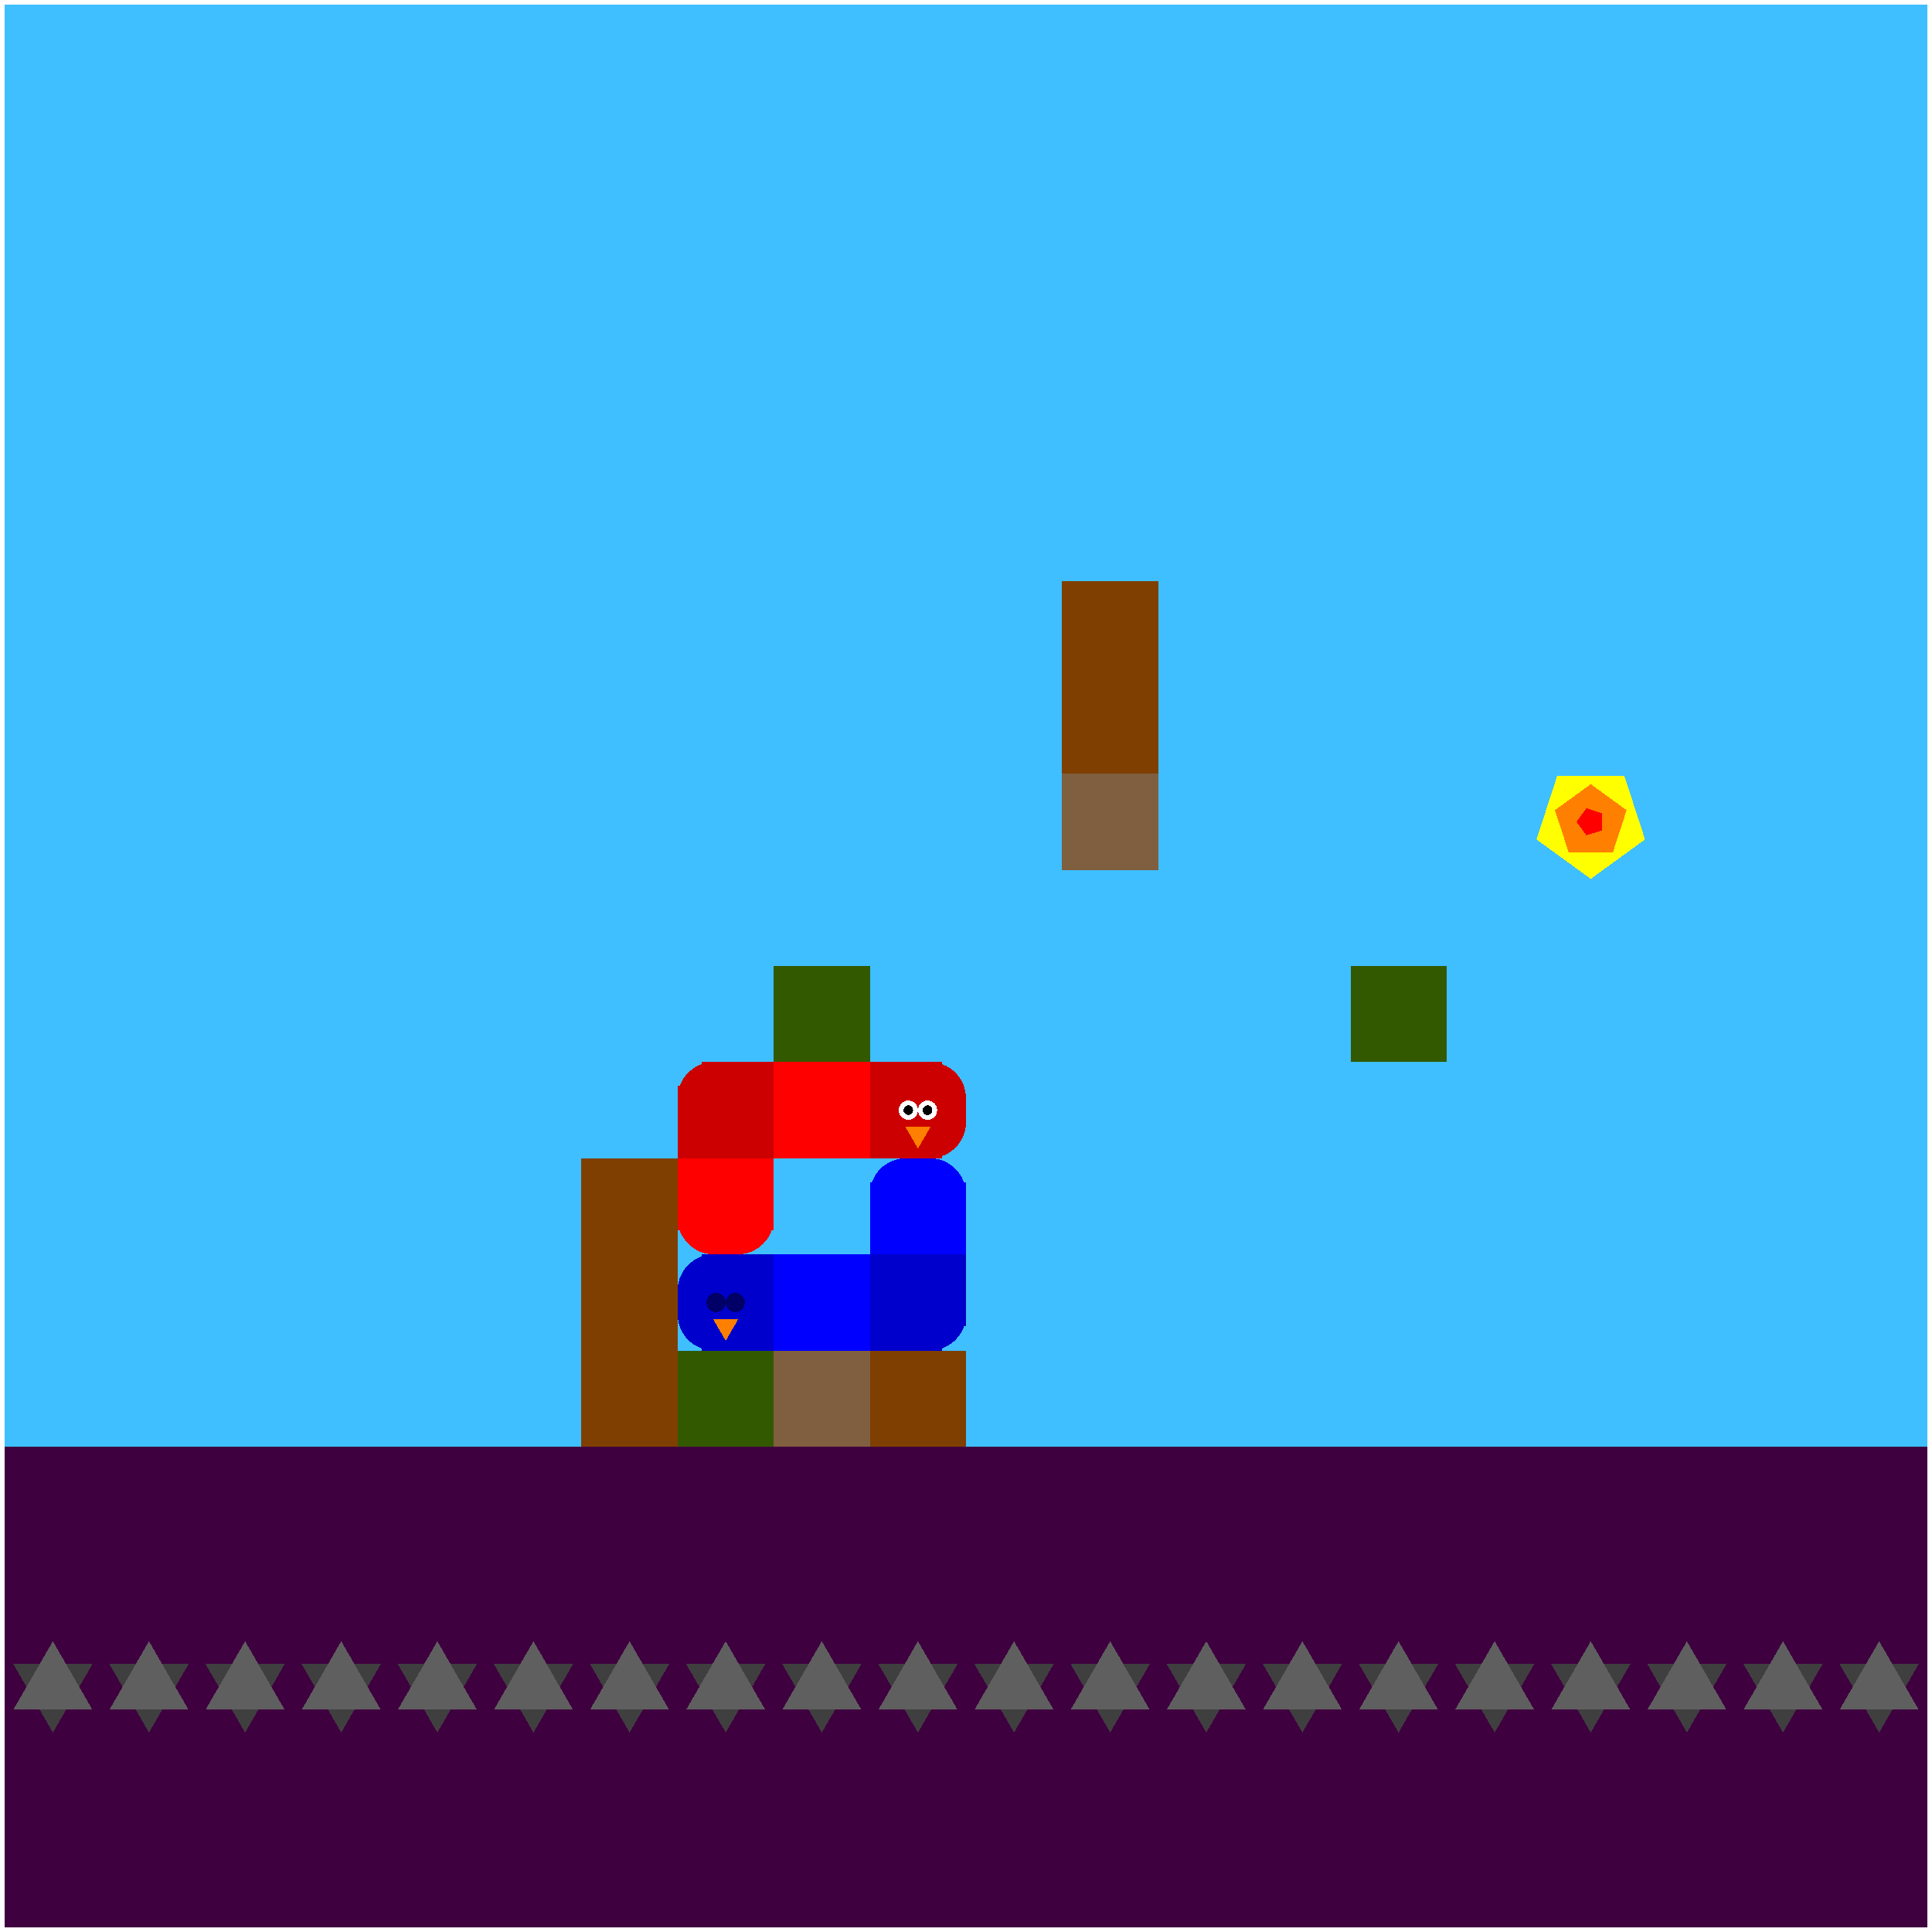
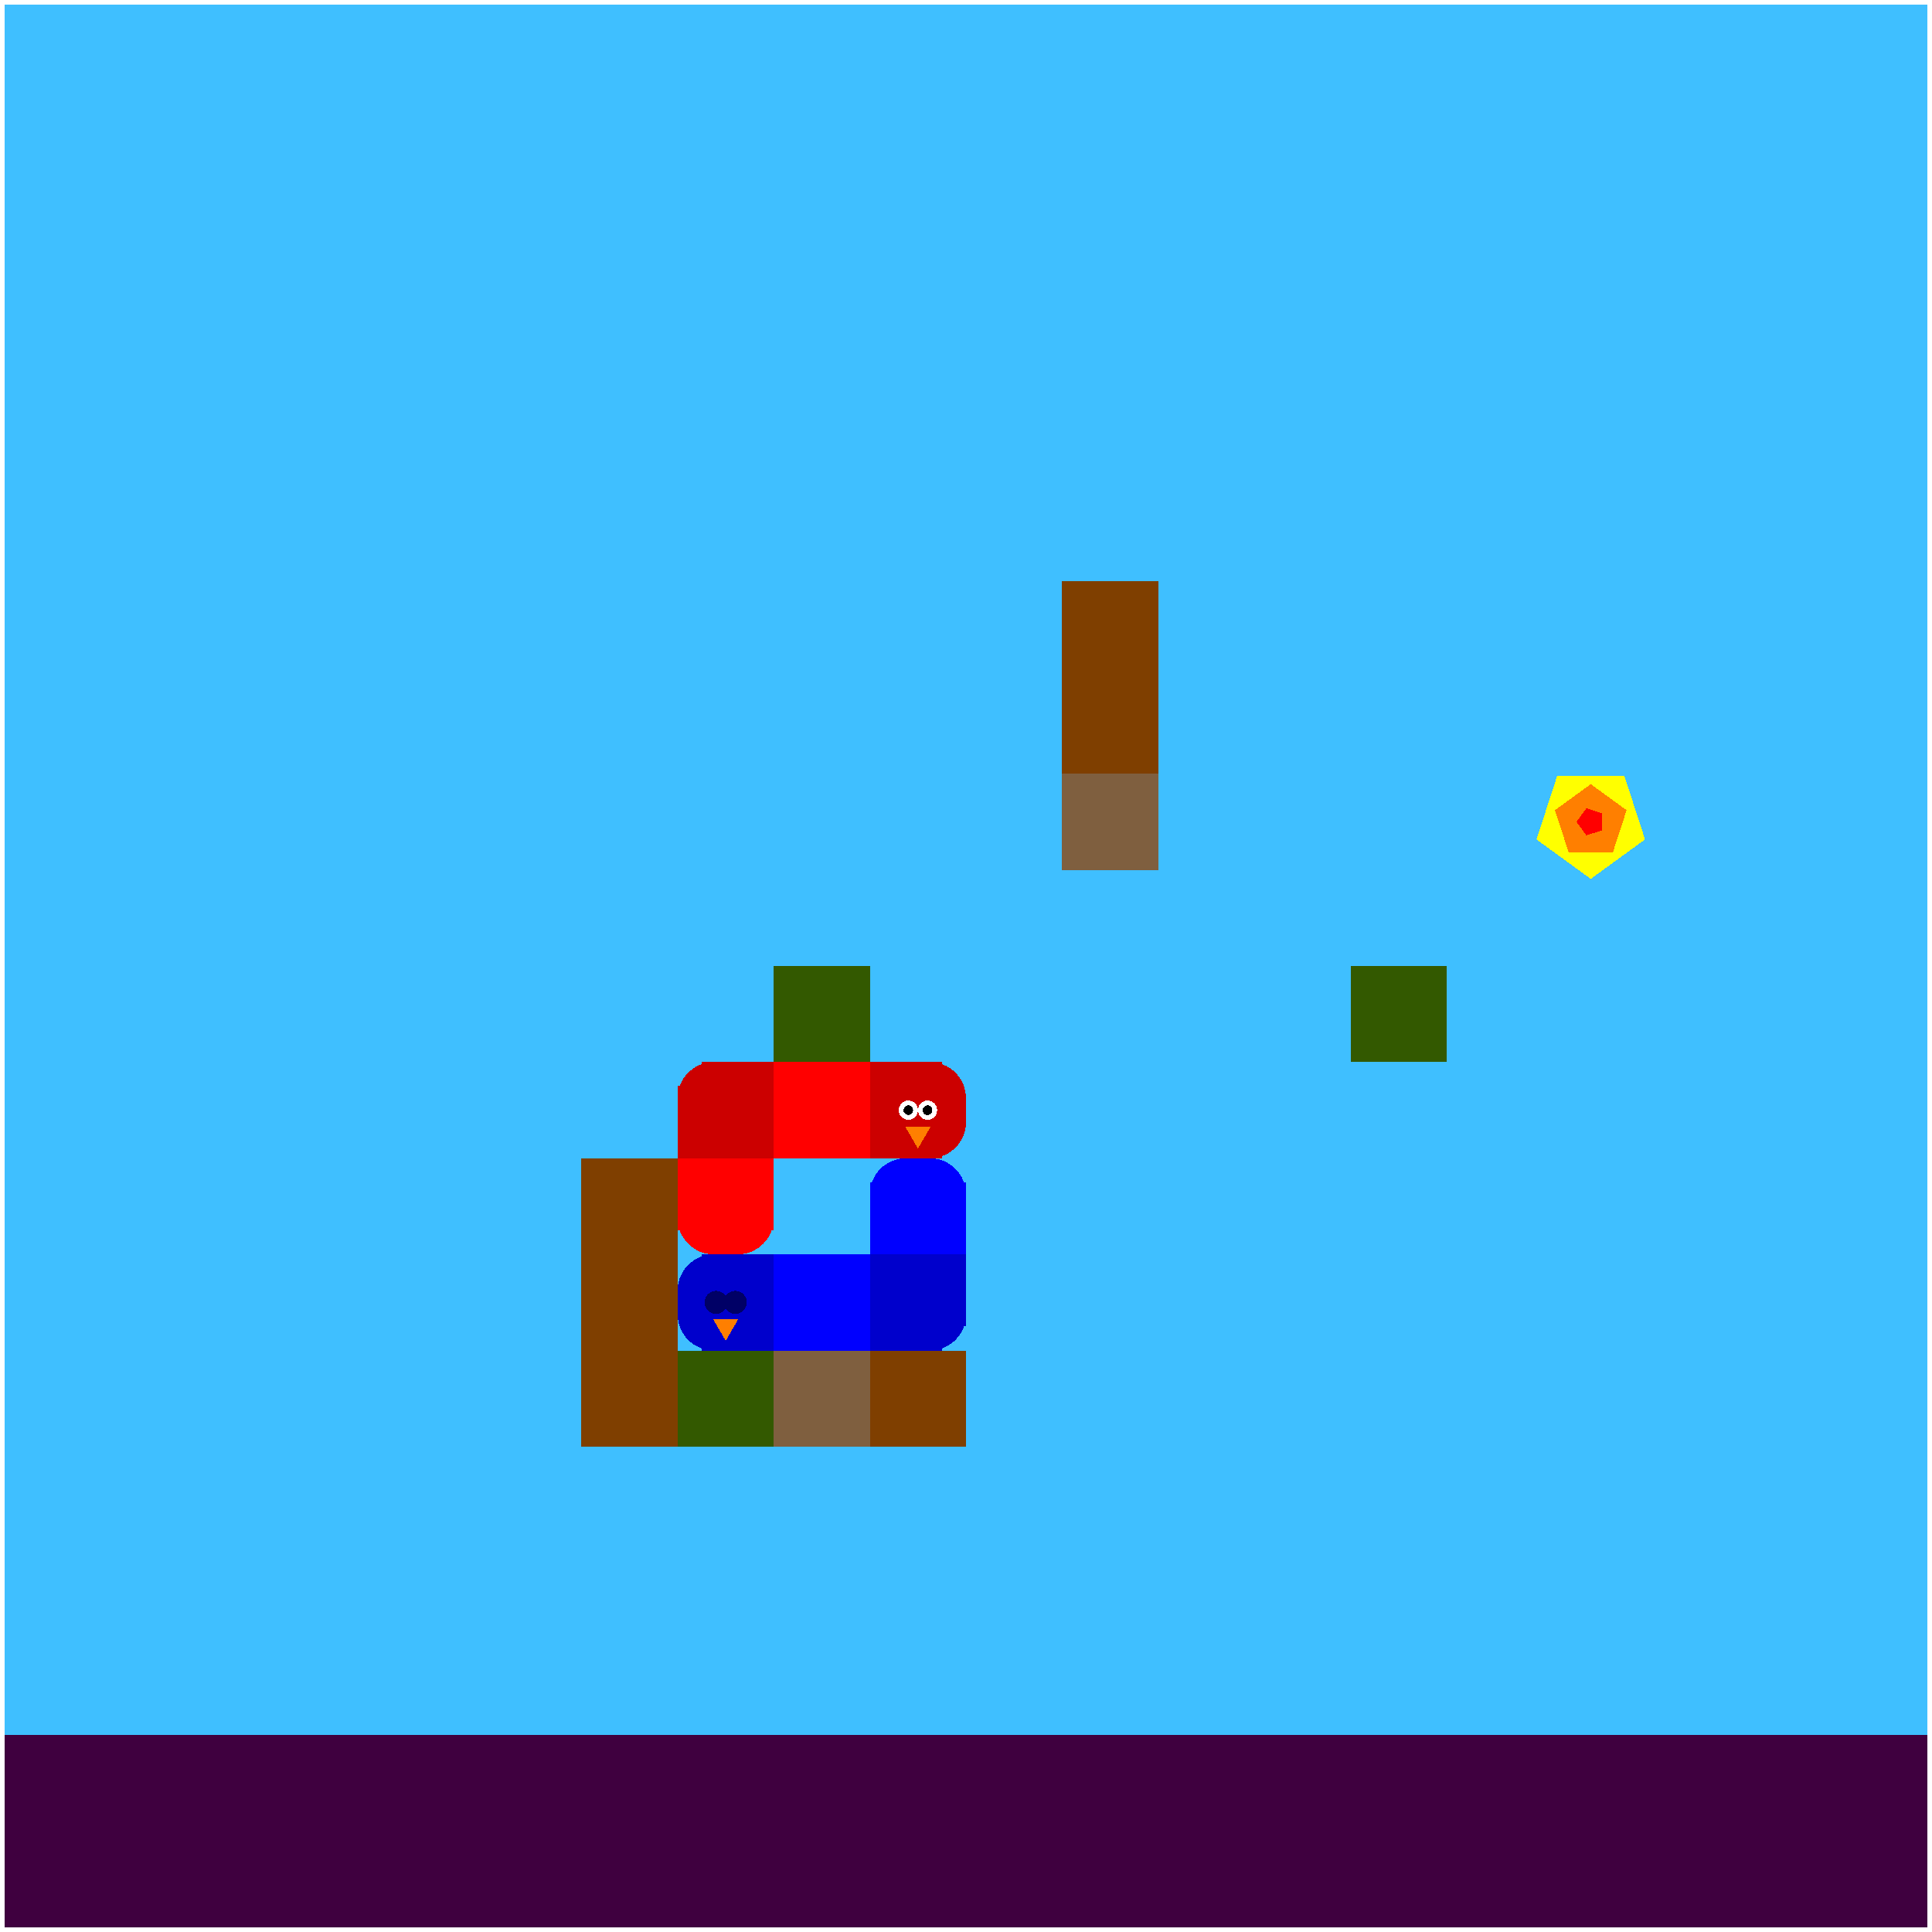
<svg xmlns="http://www.w3.org/2000/svg" version="1.1" width="403" height="403" viewBox="-1 -1 402 402" preserveAspectRatio="none" shape-rendering="crispEdges">
-   <rect x="0" y="0" width="400" height="300" style="fill:rgb(63,191,255);" />
-   <rect x="0" y="300" width="400" height="100" style="fill:rgb(63,0,63);" />
-   <polygon points="10,359.5 18.227,345.25 1.773,345.25 10,359.5 " style="fill:rgb(63,63,63)" />
-   <polygon points="18.227,354.75 10,340.5 1.773,354.75 18.227,354.75 " style="fill:rgb(95,95,95)" />
-   <polygon points="30,359.5 38.227,345.25 21.773,345.25 30,359.5 " style="fill:rgb(63,63,63)" />
-   <polygon points="38.227,354.75 30,340.5 21.773,354.75 38.227,354.75 " style="fill:rgb(95,95,95)" />
-   <polygon points="50,359.5 58.227,345.25 41.773,345.25 50,359.5 " style="fill:rgb(63,63,63)" />
-   <polygon points="58.227,354.75 50,340.5 41.773,354.75 58.227,354.75 " style="fill:rgb(95,95,95)" />
-   <polygon points="70,359.5 78.227,345.25 61.773,345.25 70,359.5 " style="fill:rgb(63,63,63)" />
-   <polygon points="78.227,354.75 70,340.5 61.773,354.75 78.227,354.75 " style="fill:rgb(95,95,95)" />
-   <polygon points="90,359.5 98.227,345.25 81.773,345.25 90,359.5 " style="fill:rgb(63,63,63)" />
-   <polygon points="98.227,354.75 90,340.5 81.773,354.75 98.227,354.75 " style="fill:rgb(95,95,95)" />
-   <polygon points="110,359.5 118.227,345.25 101.773,345.25 110,359.5 " style="fill:rgb(63,63,63)" />
-   <polygon points="118.227,354.75 110,340.5 101.773,354.75 118.227,354.75 " style="fill:rgb(95,95,95)" />
+   <rect x="0" y="0" width="400" height="400" style="fill:rgb(63,191,255);" />
+   <rect x="0" y="360" width="400" height="40" style="fill:rgb(63,0,63);" />
  <g style="fill:rgb(127,63,0);">
    <rect x="120" y="240" width="20" height="20" />
    <rect x="120" y="260" width="20" height="20" />
    <rect x="120" y="280" width="20" height="20" />
  </g>
-   <polygon points="130,359.5 138.227,345.25 121.773,345.25 130,359.5 " style="fill:rgb(63,63,63)" />
-   <polygon points="138.227,354.75 130,340.5 121.773,354.75 138.227,354.75 " style="fill:rgb(95,95,95)" />
-   <rect x="140" y="280" width="20" height="20" style="fill:rgb(51,89,0);" />
-   <polygon points="150,359.5 158.227,345.25 141.773,345.25 150,359.5 " style="fill:rgb(63,63,63)" />
-   <polygon points="158.227,354.75 150,340.5 141.773,354.75 158.227,354.75 " style="fill:rgb(95,95,95)" />
-   <rect x="160" y="200" width="20" height="20" style="fill:rgb(51,89,0);" />
+   <g style="fill:rgb(51,89,0);">
+     <rect x="140" y="280" width="20" height="20" />
+     <rect x="160" y="200" width="20" height="20" />
+   </g>
  <rect x="160" y="280" width="20" height="20" style="fill:rgb(127,95,63);" />
-   <polygon points="170,359.5 178.227,345.25 161.773,345.25 170,359.5 " style="fill:rgb(63,63,63)" />
-   <polygon points="178.227,354.75 170,340.5 161.773,354.75 178.227,354.75 " style="fill:rgb(95,95,95)" />
-   <rect x="180" y="280" width="20" height="20" style="fill:rgb(127,63,0);" />
-   <polygon points="190,359.5 198.227,345.25 181.773,345.25 190,359.5 " style="fill:rgb(63,63,63)" />
-   <polygon points="198.227,354.75 190,340.5 181.773,354.75 198.227,354.75 " style="fill:rgb(95,95,95)" />
-   <polygon points="210,359.5 218.227,345.25 201.773,345.25 210,359.5 " style="fill:rgb(63,63,63)" />
-   <polygon points="218.227,354.75 210,340.5 201.773,354.75 218.227,354.75 " style="fill:rgb(95,95,95)" />
  <g style="fill:rgb(127,63,0);">
+     <rect x="180" y="280" width="20" height="20" />
    <rect x="220" y="120" width="20" height="20" />
    <rect x="220" y="140" width="20" height="20" />
  </g>
  <rect x="220" y="160" width="20" height="20" style="fill:rgb(127,95,63);" />
-   <polygon points="230,359.5 238.227,345.25 221.773,345.25 230,359.5 " style="fill:rgb(63,63,63)" />
-   <polygon points="238.227,354.75 230,340.5 221.773,354.75 238.227,354.75 " style="fill:rgb(95,95,95)" />
-   <polygon points="250,359.5 258.227,345.25 241.773,345.25 250,359.5 " style="fill:rgb(63,63,63)" />
-   <polygon points="258.227,354.75 250,340.5 241.773,354.75 258.227,354.75 " style="fill:rgb(95,95,95)" />
-   <polygon points="270,359.5 278.227,345.25 261.773,345.25 270,359.5 " style="fill:rgb(63,63,63)" />
-   <polygon points="278.227,354.75 270,340.5 261.773,354.75 278.227,354.75 " style="fill:rgb(95,95,95)" />
  <rect x="280" y="200" width="20" height="20" style="fill:rgb(51,89,0);" />
-   <polygon points="290,359.5 298.227,345.25 281.773,345.25 290,359.5 " style="fill:rgb(63,63,63)" />
-   <polygon points="298.227,354.75 290,340.5 281.773,354.75 298.227,354.75 " style="fill:rgb(95,95,95)" />
-   <polygon points="310,359.5 318.227,345.25 301.773,345.25 310,359.5 " style="fill:rgb(63,63,63)" />
-   <polygon points="318.227,354.75 310,340.5 301.773,354.75 318.227,354.75 " style="fill:rgb(95,95,95)" />
-   <polygon points="330,179.5 339.035,172.936 335.584,162.314 324.416,162.314 320.965,172.936 330,179.5 " style="fill:rgb(255,255,0)" />
-   <polygon points="333.685,175.073 335.963,168.062 330,163.73 324.037,168.062 326.315,175.073 333.685,175.073 " style="fill:rgb(255,127,0)" />
-   <polygon points="331.921,171.396 331.921,168.604 329.266,167.741 327.625,170 329.266,172.259 331.921,171.396 " style="fill:rgb(255,0,0)" />
-   <polygon points="330,359.5 338.227,345.25 321.773,345.25 330,359.5 " style="fill:rgb(63,63,63)" />
-   <polygon points="338.227,354.75 330,340.5 321.773,354.75 338.227,354.75 " style="fill:rgb(95,95,95)" />
-   <polygon points="350,359.5 358.227,345.25 341.773,345.25 350,359.5 " style="fill:rgb(63,63,63)" />
-   <polygon points="358.227,354.75 350,340.5 341.773,354.75 358.227,354.75 " style="fill:rgb(95,95,95)" />
-   <polygon points="370,359.5 378.227,345.25 361.773,345.25 370,359.5 " style="fill:rgb(63,63,63)" />
-   <polygon points="378.227,354.75 370,340.5 361.773,354.75 378.227,354.75 " style="fill:rgb(95,95,95)" />
-   <polygon points="390,359.5 398.227,345.25 381.773,345.25 390,359.5 " style="fill:rgb(63,63,63)" />
-   <polygon points="398.227,354.75 390,340.5 381.773,354.75 398.227,354.75 " style="fill:rgb(95,95,95)" />
-   <polygon points="330,181.875 341.294,173.67 336.98,160.393 323.02,160.393 318.706,173.67 330,181.875 " style="fill:rgb(255,255,0)" />
-   <polygon points="334.607,176.341 337.454,167.578 330,162.162 322.546,167.578 325.393,176.341 334.607,176.341 " style="fill:rgb(255,127,0)" />
-   <polygon points="332.402,171.745 332.402,168.255 329.083,167.177 327.031,170 329.083,172.823 332.402,171.745 " style="fill:rgb(255,0,0)" />
-   <g style="fill:rgb(204,0,0);">
-     <rect x="180" y="227.5" width="20" height="5" />
-     <rect x="187.5" y="220" width="5" height="20" />
-     <rect x="180" y="220" width="15" height="15" />
-     <rect x="180" y="225" width="15" height="15" />
-   </g>
-   <circle cx="192.5" cy="227.5" r="7.5" style="fill:rgb(204,0,0);stroke-width:1" />
-   <circle cx="192.5" cy="232.5" r="7.5" style="fill:rgb(204,0,0);stroke-width:1" />
-   <circle cx="192" cy="230" r="2" style="fill:rgb(255,255,255);stroke-width:1" />
-   <circle cx="192" cy="230" r="1" style="fill:rgb(0,0,0);stroke-width:1" />
-   <circle cx="188" cy="230" r="2" style="fill:rgb(255,255,255);stroke-width:1" />
-   <circle cx="188" cy="230" r="1" style="fill:rgb(0,0,0);stroke-width:1" />
-   <polygon points="187.402,233.5 190,238 192.598,233.5 187.402,233.5 " style="fill:rgb(255,127,0)" />
  <g style="fill:rgb(255,0,0);">
    <rect x="160" y="227.5" width="20" height="5" />
    <rect x="167.5" y="220" width="5" height="20" />
    <rect x="160" y="220" width="15" height="15" />
    <rect x="160" y="225" width="15" height="15" />
    <rect x="165" y="220" width="15" height="15" />
    <rect x="165" y="225" width="15" height="15" />
  </g>
  <g style="fill:rgb(204,0,0);">
    <rect x="140" y="227.5" width="20" height="5" />
    <rect x="147.5" y="220" width="5" height="20" />
  </g>
  <circle cx="147.5" cy="227.5" r="7.5" style="fill:rgb(204,0,0);stroke-width:1" />
  <g style="fill:rgb(204,0,0);">
    <rect x="140" y="225" width="15" height="15" />
    <rect x="145" y="220" width="15" height="15" />
    <rect x="145" y="225" width="15" height="15" />
  </g>
  <g style="fill:rgb(255,0,0);">
    <rect x="140" y="247.5" width="20" height="5" />
    <rect x="147.5" y="240" width="5" height="20" />
    <rect x="140" y="240" width="15" height="15" />
  </g>
  <circle cx="147.5" cy="252.5" r="7.5" style="fill:rgb(255,0,0);stroke-width:1" />
  <rect x="145" y="240" width="15" height="15" style="fill:rgb(255,0,0);" />
  <circle cx="152.5" cy="252.5" r="7.5" style="fill:rgb(255,0,0);stroke-width:1" />
-   <g style="fill:rgb(0,0,204);">
-     <rect x="140" y="267.5" width="20" height="5" />
-     <rect x="147.5" y="260" width="5" height="20" />
+   <g style="fill:rgb(204,0,0);">
+     <rect x="180" y="227.5" width="20" height="5" />
+     <rect x="187.5" y="220" width="5" height="20" />
+     <rect x="180" y="220" width="15" height="15" />
+     <rect x="180" y="225" width="15" height="15" />
  </g>
-   <circle cx="147.5" cy="267.5" r="7.5" style="fill:rgb(0,0,204);stroke-width:1" />
-   <circle cx="147.5" cy="272.5" r="7.5" style="fill:rgb(0,0,204);stroke-width:1" />
-   <g style="fill:rgb(0,0,204);">
-     <rect x="145" y="260" width="15" height="15" />
-     <rect x="145" y="265" width="15" height="15" />
-   </g>
-   <circle cx="152" cy="270" r="2" style="fill:rgb(0,0,102);stroke-width:1" />
-   <circle cx="148" cy="270" r="2" style="fill:rgb(0,0,102);stroke-width:1" />
-   <polygon points="147.402,273.5 150,278 152.598,273.5 147.402,273.5 " style="fill:rgb(255,127,0)" />
+   <circle cx="192.5" cy="227.5" r="7.5" style="fill:rgb(204,0,0);stroke-width:1" />
+   <circle cx="192.5" cy="232.5" r="7.5" style="fill:rgb(204,0,0);stroke-width:1" />
+   <circle cx="192" cy="230" r="2" style="fill:rgb(255,255,255);stroke-width:1" />
+   <circle cx="188" cy="230" r="2" style="fill:rgb(255,255,255);stroke-width:1" />
+   <circle cx="192" cy="230" r="1" style="fill:rgb(0,0,0);stroke-width:1" />
+   <circle cx="188" cy="230" r="1" style="fill:rgb(0,0,0);stroke-width:1" />
+   <polygon points="187.402,233.5 190,238 192.598,233.5 187.402,233.5 " style="fill:rgb(255,127,0)" />
  <g style="fill:rgb(0,0,255);">
    <rect x="160" y="267.5" width="20" height="5" />
    <rect x="167.5" y="260" width="5" height="20" />
    <rect x="160" y="260" width="15" height="15" />
    <rect x="160" y="265" width="15" height="15" />
    <rect x="165" y="260" width="15" height="15" />
    <rect x="165" y="265" width="15" height="15" />
  </g>
  <g style="fill:rgb(0,0,204);">
    <rect x="180" y="267.5" width="20" height="5" />
    <rect x="187.5" y="260" width="5" height="20" />
    <rect x="180" y="260" width="15" height="15" />
    <rect x="180" y="265" width="15" height="15" />
    <rect x="185" y="260" width="15" height="15" />
  </g>
  <circle cx="192.5" cy="272.5" r="7.5" style="fill:rgb(0,0,204);stroke-width:1" />
  <g style="fill:rgb(0,0,255);">
    <rect x="180" y="247.5" width="20" height="5" />
    <rect x="187.5" y="240" width="5" height="20" />
  </g>
  <circle cx="187.5" cy="247.5" r="7.5" style="fill:rgb(0,0,255);stroke-width:1" />
  <rect x="180" y="245" width="15" height="15" style="fill:rgb(0,0,255);" />
  <circle cx="192.5" cy="247.5" r="7.5" style="fill:rgb(0,0,255);stroke-width:1" />
  <rect x="185" y="245" width="15" height="15" style="fill:rgb(0,0,255);" />
+   <g style="fill:rgb(0,0,204);">
+     <rect x="140" y="267.5" width="20" height="5" />
+     <rect x="147.5" y="260" width="5" height="20" />
+   </g>
+   <circle cx="147.5" cy="267.5" r="7.5" style="fill:rgb(0,0,204);stroke-width:1" />
+   <circle cx="147.5" cy="272.5" r="7.5" style="fill:rgb(0,0,204);stroke-width:1" />
+   <g style="fill:rgb(0,0,204);">
+     <rect x="145" y="260" width="15" height="15" />
+     <rect x="145" y="265" width="15" height="15" />
+   </g>
+   <circle cx="152" cy="270" r="2.4" style="fill:rgb(0,0,102);stroke-width:1" />
+   <circle cx="148" cy="270" r="2.4" style="fill:rgb(0,0,102);stroke-width:1" />
+   <polygon points="147.402,273.5 150,278 152.598,273.5 147.402,273.5 " style="fill:rgb(255,127,0)" />
+   <polygon points="330,181.875 341.294,173.67 336.98,160.393 323.02,160.393 318.706,173.67 330,181.875 " style="fill:rgb(255,255,0)" />
+   <polygon points="334.607,176.341 337.454,167.578 330,162.162 322.546,167.578 325.393,176.341 334.607,176.341 " style="fill:rgb(255,127,0)" />
+   <polygon points="332.402,171.745 332.402,168.255 329.083,167.177 327.031,170 329.083,172.823 332.402,171.745 " style="fill:rgb(255,0,0)" />
</svg>
